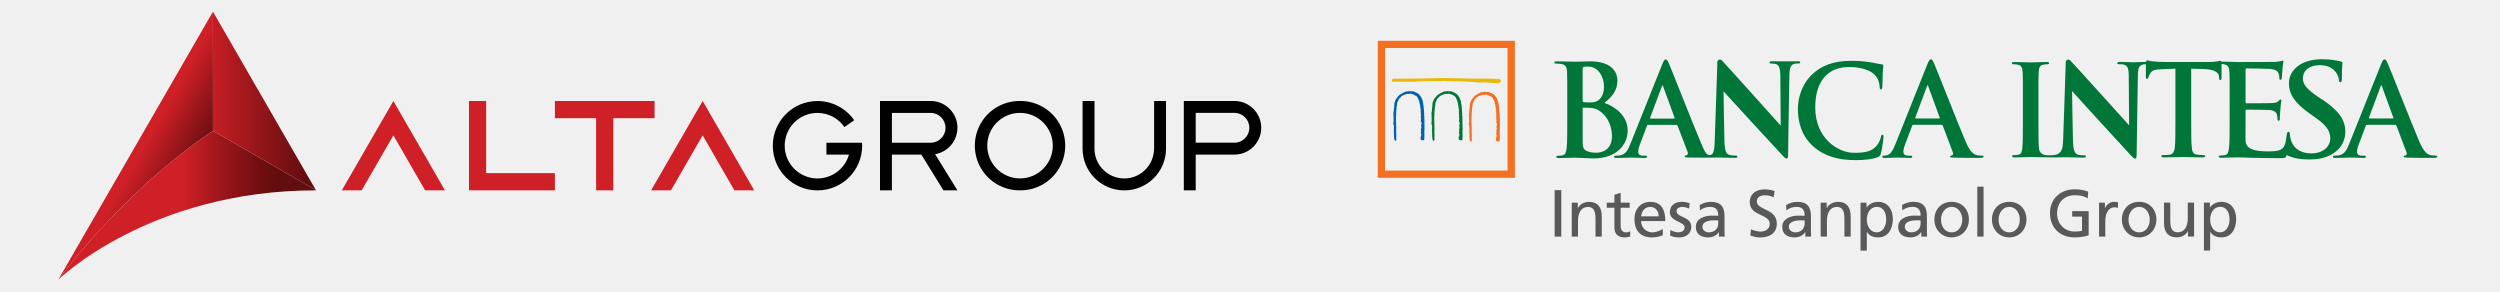
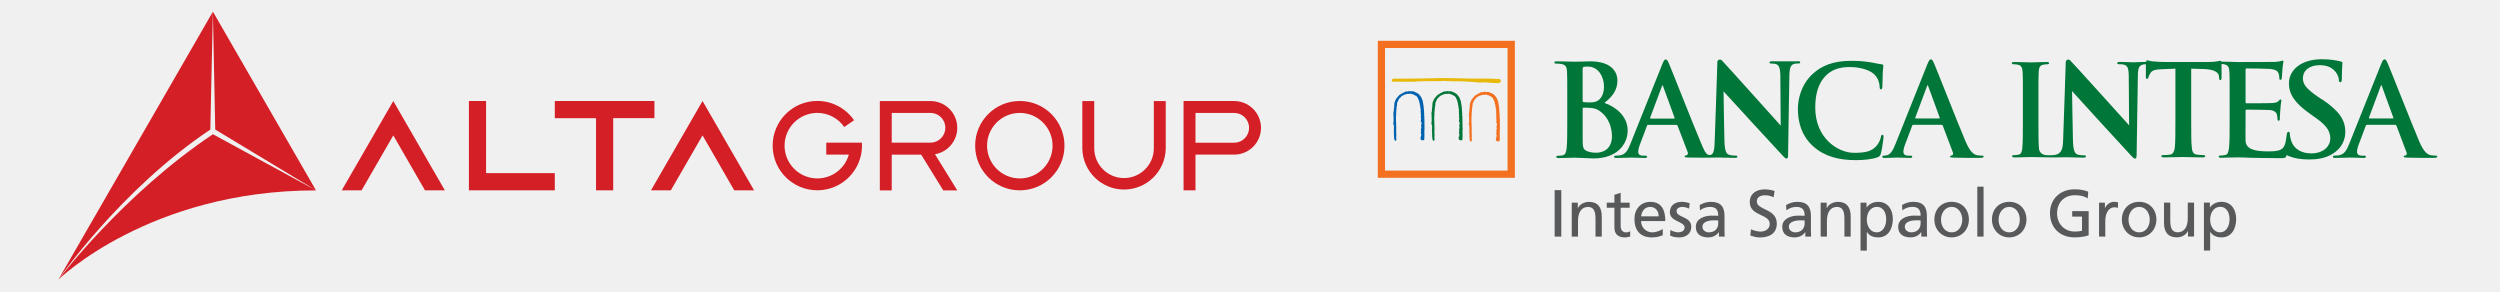
<svg xmlns="http://www.w3.org/2000/svg" width="429" height="50" fill="none" viewBox="0 0 429 50">
  <g clip-path="url(#a)">
-     <mask id="b" width="27" height="46" x="10" y="2" maskUnits="userSpaceOnUse" style="mask-type:luminance">
-       <path fill="#fff" d="M10 48s11.087-15.238 26.54-25.548V2z" />
-     </mask>
-     <g mask="url(#b)">
-       <path fill="url(#c)" d="M16.235-9.27-9.533 37.16l39.81 22.094 25.768-46.429z" />
-     </g>
-     <mask id="d" width="45" height="26" x="10" y="22" maskUnits="userSpaceOnUse" style="mask-type:luminance">
-       <path fill="#fff" d="M10 48s15.61-15.336 44.232-15.336L36.54 22.445C21.087 32.755 10 47.993 10 47.993" />
-     </mask>
-     <g mask="url(#d)">
-       <path fill="url(#e)" d="M54.232 22.445H10v25.548h44.232z" />
-     </g>
-     <mask id="f" width="19" height="31" x="36" y="2" maskUnits="userSpaceOnUse" style="mask-type:luminance">
-       <path fill="#fff" d="m36.54 22.452 17.691 10.212L36.54 2z" />
-     </mask>
-     <g mask="url(#f)">
-       <path fill="url(#g)" d="M54.231 2H36.54v30.664h17.691z" />
-     </g>
-     <path fill="#010101" d="M211.834 17.329h-8.692v15.335h2.043V26.53h6.643a4.604 4.604 0 0 0 4.601-4.6c0-2.539-2.063-4.601-4.601-4.601m0 7.152h-6.643v-5.11h6.643a2.558 2.558 0 0 1 0 5.117M175.036 17.329a7.668 7.668 0 1 0 0 15.335 7.668 7.668 0 1 0 0-15.335m0 13.286a5.626 5.626 0 0 1-5.625-5.625 5.62 5.62 0 0 1 5.625-5.618 5.624 5.624 0 0 1 5.625 5.618 5.63 5.63 0 0 1-5.625 5.625M164.301 21.93c0-2.539-2.062-4.601-4.601-4.601h-8.692v15.335h2.042V26.53h5.058l3.785 6.134h2.401l-3.83-6.206a4.595 4.595 0 0 0 3.83-4.528m-4.6 2.558h-6.644v-5.11h6.644a2.558 2.558 0 0 1 0 5.116M198.032 25.512a5.109 5.109 0 1 1-10.219 0v-8.176h-2.042v8.176a7.157 7.157 0 0 0 7.158 7.16 7.16 7.16 0 0 0 7.159-7.16v-8.176h-2.043v8.176zM141.813 24.488v2.042h3.87a5.624 5.624 0 0 1-5.403 4.092 5.626 5.626 0 0 1-5.626-5.625 5.62 5.62 0 0 1 5.626-5.619c1.918 0 3.608.96 4.62 2.421l1.683-1.161a7.65 7.65 0 0 0-6.303-3.302 7.667 7.667 0 0 0-7.668 7.667 7.667 7.667 0 0 0 7.668 7.668 7.667 7.667 0 0 0 7.667-7.668c0-.17-.013-.339-.026-.509h-6.108z" />
-     <path fill="#d02027" d="M83.427 17.329h-2.95v15.335H95.22v-2.95H83.421V17.33zM58.655 32.664h3.407l5.442-9.436 5.443 9.436h3.406L67.504 17.33zm53.668-15.335H95.219v2.95h7.074v12.385h2.95V20.28h7.08zm8.255 0-8.849 15.335h3.407l5.442-9.436 5.443 9.436h3.406z" />
+     <path fill="#d51f26" d="M211.792 17.33h-8.691v15.331h2.044v-6.13h6.647a4.6 4.6 0 0 0 4.596-4.596 4.6 4.6 0 0 0-4.596-4.596m0 7.156h-6.647v-5.113h6.647a2.55 2.55 0 0 1 2.553 2.553 2.55 2.55 0 0 1-2.553 2.552M175.001 17.33a7.664 7.664 0 0 0-7.666 7.666 7.664 7.664 0 0 0 7.666 7.665 7.663 7.663 0 0 0 7.665-7.665 7.663 7.663 0 0 0-7.665-7.665m0 13.288a5.625 5.625 0 0 1-5.622-5.622 5.625 5.625 0 0 1 5.622-5.622 5.625 5.625 0 0 1 5.621 5.622 5.625 5.625 0 0 1-5.621 5.622M164.266 21.935a4.594 4.594 0 0 0-4.596-4.596h-8.691v15.33h2.043v-6.13h5.056l3.783 6.13h2.405l-3.825-6.204a4.59 4.59 0 0 0 3.825-4.53m-4.596 2.552h-6.648v-5.113h6.648a2.55 2.55 0 0 1 2.552 2.552 2.55 2.55 0 0 1-2.552 2.553M197.996 25.513a5.113 5.113 0 0 1-10.225 0v-8.174h-2.044v8.174a7.158 7.158 0 0 0 14.313 0v-8.174h-2.044zM141.787 24.487v2.044h3.874a5.62 5.62 0 0 1-5.408 4.087 5.625 5.625 0 0 1-5.622-5.622 5.625 5.625 0 0 1 5.622-5.622c1.912 0 3.603.96 4.62 2.421l1.683-1.165c-1.387-1.995-3.685-3.308-6.303-3.308a7.664 7.664 0 0 0-7.666 7.666 7.664 7.664 0 0 0 7.666 7.665 7.664 7.664 0 0 0 7.665-7.665c0-.173-.016-.345-.025-.51h-6.106zM83.411 17.33h-2.946v15.331h14.74v-2.946H83.41zM58.643 32.662h3.405l5.442-9.43 5.44 9.43h3.407l-8.847-15.33zm53.657-15.33H95.205v2.946h7.074V32.66h2.946V20.277h7.075zm8.256 0-8.847 15.33h3.406l5.441-9.43 5.441 9.43h3.406zM10 48s10.644-15.454 26.09-25.762l.443-20.23z" />
+     <path fill="#d51f26" d="M10 48s15.61-15.33 44.227-15.33l-17.686-9.636C21.088 33.342 10.008 48 10.008 48M36.935 22.23 54.22 32.661 36.533 2z" />
    <path fill="#58595b" d="M382.586 37.657c.022.917-.458 2.205-1.61 2.205-1.212 0-1.714-1.201-1.714-2.172 0-1.087.562-2.195 1.725-2.195 1.162 0 1.621 1.108 1.599 2.162m-4.399 5.338h1.075v-3.199h.022c.333.535.917.939 1.943.939 1.757 0 2.5-1.556 2.5-3.155s-.824-2.947-2.511-2.947c-1.026 0-1.692.524-1.976.96h-.021v-.824h-1.027v8.226zm-1.692-8.225h-1.075v2.696c0 1.419-.551 2.401-1.768 2.401-.939-.054-1.234-.72-1.234-2.08V34.77h-1.075v3.46c0 1.566.677 2.5 2.183 2.5.813 0 1.588-.399 1.91-1.065h.022v.928h1.043v-5.829zm-11.243 2.914c0-1.108.677-2.183 1.828-2.183s1.818 1.075 1.818 2.183c0 1.037-.562 2.183-1.818 2.183-1.255 0-1.828-1.14-1.828-2.183m-1.141 0c0 1.67 1.212 3.05 2.969 3.05 1.758 0 2.958-1.38 2.958-3.05 0-1.768-1.189-3.05-2.958-3.05-1.768 0-2.969 1.276-2.969 3.05m-3.919 2.915h1.076v-2.653c0-1.463.627-2.374 1.588-2.374.185 0 .398.022.595.103v-.96c-.229-.044-.388-.082-.71-.082-.616 0-1.233.437-1.517 1.042h-.022v-.9h-1.004v5.829zm-1.861-7.712c-.66-.23-1.179-.399-2.341-.399-2.434 0-4.214 1.632-4.214 4.088s1.681 4.159 4.203 4.159c1.244 0 1.998-.207 2.434-.355v-4.148h-2.822v.939h1.682v2.423c-.284.055-.492.137-1.278.137-1.659 0-3.001-1.245-3.001-3.117s1.222-3.116 3.061-3.116c1.026 0 1.632.18 2.194.546l.093-1.152zm-15.374 4.797c0-1.108.676-2.183 1.828-2.183s1.817 1.075 1.817 2.183c0 1.037-.562 2.183-1.817 2.183s-1.828-1.14-1.828-2.183m-1.141 0c0 1.67 1.212 3.05 2.969 3.05s2.958-1.38 2.958-3.05c0-1.768-1.19-3.05-2.958-3.05s-2.969 1.276-2.969 3.05m-2.511 2.915h1.075v-8.57h-1.075zm-6.227-2.915c0-1.108.677-2.183 1.828-2.183s1.818 1.075 1.818 2.183c0 1.037-.562 2.183-1.818 2.183-1.255 0-1.828-1.14-1.828-2.183m-1.141 0c0 1.67 1.212 3.05 2.969 3.05 1.758 0 2.958-1.38 2.958-3.05 0-1.768-1.189-3.05-2.958-3.05-1.768 0-2.969 1.276-2.969 3.05m-2.363.65c0 .867-.562 1.533-1.621 1.533-.491 0-1.086-.333-1.086-.95 0-1.026 1.441-1.118 2.019-1.118.229 0 .459.021.688.021zm-3.127-2.238c.436-.366 1.086-.595 1.692-.595 1.075 0 1.44.513 1.44 1.517-.42-.022-.72-.022-1.14-.022-1.108 0-2.707.459-2.707 1.921 0 1.267.878 1.818 2.134 1.818.982 0 1.555-.535 1.806-.89h.022v.754h1.004c-.022-.17-.043-.48-.043-1.141v-2.413c0-1.588-.677-2.412-2.342-2.412-.742 0-1.381.23-1.921.551zm-2.778 1.566c.021.917-.459 2.205-1.611 2.205-1.211 0-1.713-1.2-1.713-2.172 0-1.086.562-2.194 1.724-2.194 1.163 0 1.621 1.108 1.6 2.161m-4.4 5.338h1.076v-3.198h.022c.332.535.911.938 1.943.938 1.757 0 2.499-1.555 2.499-3.154 0-1.6-.824-2.947-2.516-2.947-1.026 0-1.692.523-1.976.96h-.021v-.824h-1.027zm-6.844-2.401h1.076v-2.697c0-1.419.551-2.401 1.768-2.401.939.054 1.233.72 1.233 2.08v3.017h1.076v-3.46c0-1.566-.672-2.5-2.184-2.5-.813 0-1.588.399-1.91 1.065h-.022v-.928h-1.037v5.829zm-2.75-2.26c0 .868-.563 1.534-1.621 1.534-.492 0-1.087-.333-1.087-.95 0-1.026 1.441-1.119 2.02-1.119.229 0 .458.022.688.022zm-3.128-2.238c.437-.365 1.086-.595 1.692-.595 1.075 0 1.441.513 1.441 1.518-.42-.022-.72-.022-1.141-.022-1.108 0-2.707.458-2.707 1.92 0 1.267.879 1.818 2.134 1.818.983 0 1.556-.535 1.807-.89h.022v.754h1.004c-.022-.17-.044-.48-.044-1.14V37.05c0-1.588-.677-2.413-2.341-2.413-.742 0-1.381.23-1.921.552zm-2.025-3.324a5.3 5.3 0 0 0-1.702-.283c-1.441 0-2.56.753-2.56 2.172 0 2.478 3.427 1.987 3.427 3.771 0 .939-.911 1.305-1.566 1.305-.584 0-1.266-.23-1.654-.388l-.114 1.064c.524.17 1.075.333 1.631.333 1.6 0 2.915-.671 2.915-2.374 0-2.625-3.428-2.27-3.428-3.804 0-.835.754-1.064 1.392-1.064.595 0 .912.103 1.496.333l.158-1.054zm-9.676 5.562c0 .868-.563 1.534-1.621 1.534-.492 0-1.086-.333-1.086-.95 0-1.026 1.44-1.119 2.019-1.119.229 0 .458.022.688.022zm-3.128-2.238c.437-.365 1.086-.595 1.692-.595 1.075 0 1.441.513 1.441 1.518-.42-.022-.72-.022-1.141-.022-1.108 0-2.707.458-2.707 1.92 0 1.267.879 1.818 2.134 1.818.983 0 1.556-.535 1.807-.89h.022v.754h1.004c-.022-.17-.044-.48-.044-1.14V37.05c0-1.588-.677-2.413-2.341-2.413-.742 0-1.381.23-1.921.552zm-5.13 4.317c.491.262 1.053.322 1.599.322 1.037 0 2.036-.573 2.036-1.817 0-1.861-2.527-1.517-2.527-2.707 0-.48.48-.71 1.026-.71.251 0 .89.148 1.13.295l.092-.939c-.42-.125-.835-.229-1.337-.229-1.151 0-2.057.584-2.057 1.796 0 1.632 2.527 1.544 2.527 2.603 0 .628-.606.835-1.097.835-.311 0-.917-.136-1.338-.41zm-4.972-3.29c.082-.754.513-1.622 1.566-1.622.928 0 1.452.732 1.452 1.621zm3.711 2.16c-.262.219-1.086.585-1.796.585a1.91 1.91 0 0 1-1.921-1.943h4.159c0-1.872-.627-3.291-2.57-3.291-1.643 0-2.729 1.222-2.729 2.947 0 1.894.949 3.154 3.018 3.154.96 0 1.43-.229 1.839-.376zm-5.676-4.513h-1.545v-1.692l-1.075.344v1.348h-1.315v.868h1.315v3.405c0 1.168.688 1.692 1.796 1.692.344 0 .677-.092.911-.158v-.911a1.3 1.3 0 0 1-.731.207c-.491 0-.901-.366-.901-1.042v-3.188h1.545v-.873m-9.939 5.829h1.075v-2.696c0-1.42.546-2.402 1.769-2.402.939.055 1.233.72 1.233 2.08v3.018h1.075v-3.46c0-1.567-.671-2.5-2.183-2.5-.813 0-1.588.398-1.91 1.064h-.022v-.928h-1.037v5.83zm-2.936 0h1.141V32.63h-1.141z" />
    <path fill="#e8b909" d="m257.459 13.637-.005-.006c-.142-.087-.36-.136-.502-.07-.928-.088-1.818-.077-2.756-.072h-.066c-.469.006-.955.011-1.441 0l-3.935-.082a44 44 0 0 0-2.925.022c-.732.006-1.447.028-2.172.044-.759.022-2.566.027-3.641.027h-.917c-.131.006-.284.186-.284.328 0 .082.044.169.181.185.103.011.753.011 1.937.011h1.212c.322-.005.475 0 .54-.005h.006c.889-.093 1.784-.088 2.652-.082h.066c.562 0 1.14.005 1.719-.016.12.027.251 0 .371-.022h.016a.6.6 0 0 1 .164-.028c.131.039.284.039.442.033.153 0 .311-.005.453.027h.027c.126-.049.241-.027.361 0h.021a1 1 0 0 0 .164.022c1.124-.032 2.369.011 3.919.131l.731.082h.011c.65-.065 1.326-.016 1.981.033h.017c.491.038.955.07 1.413.06h.028l.245-.202.011-.01a.346.346 0 0 0-.054-.421" />
    <path fill="#007638" d="m250.948 21.998.022-.01v-.05l-.017-1.534v-.01c-.027-.23-.032-.486-.038-.754a7 7 0 0 0-.054-.895c-.006-.398-.088-.824-.164-1.233l-.049-.279v-.027l-.022-.022c-.06-.06-.082-.136-.104-.229a.6.6 0 0 0-.087-.224 3.2 3.2 0 0 0-.409-.53v-.01c-.044-.05-.088-.076-.12-.098-.022-.017-.044-.027-.066-.044l-.033-.027h-.022l-.027-.017c-.131-.103-.251-.141-.393-.19-.038-.06-.12-.066-.169-.072v-.038l-.071-.01-.338-.05h-.049l-.033.033c-.011.016-.017.022-.087-.006a1 1 0 0 0-.11-.027h-.038l-.016.017c-.011-.006-.022-.017-.038-.022l-.142-.044-.011.066a.4.4 0 0 0-.164.032h-.431l.022.082c-.093-.022-.164.038-.202.071-.006 0-.017.011-.017.017-.076.01-.114.043-.147.065-.022.016-.027.022-.049.022h-.033l-.022.027c-.032.038-.131.082-.18.104l-.114.049.027.027-.055.033h-.109v.087h-.011l-.065-.027-.044.055a2.3 2.3 0 0 1-.251.283 3 3 0 0 0-.306.366l-.027.038.016.039s-.071.043-.081.109c-.044.043-.055.109-.06.147 0 .01 0 .027-.006.038-.044.055-.054.11-.065.153a.2.2 0 0 1-.022.066l-.055.07.027.017c-.016.043-.016.082-.016.109v.033l-.038.022.011.054c.016.11 0 .208-.011.311a1.3 1.3 0 0 0-.016.322c-.044.066-.033.137-.028.186v.049l-.054.044.038.065c.027.05.005.126-.017.202-.021.071-.049.158-.021.24l-.022.022q-.017.017-.017.066c0 .06 0 .076-.005.081l-.038.082v.033l.065.05c-.005.048 0 .097 0 .136.011.054.011.076-.005.098l-.044.082.044.054v.017c0 .038-.006.103.038.152 0 .011 0 .017.005.028l-.081.022.054.114s0 .017-.005.027c-.011.033-.022.104.011.159a.26.26 0 0 0 0 .174c0 .011.005.028.011.039-.077.082-.039.19-.017.25-.038.055-.027.12-.022.164l-.103.039.109.109s-.006.054.011.082a.1.1 0 0 0 .043.038l-.032.01v.012l.038.098v.01q-.016.092.033.16-.017.015-.017.048l-.043.044.043.06c.033.044.022.104 0 .202-.022.082-.043.19 0 .278l-.06.06.077.055v.01c-.022.039-.055.104-.011.175 0 0 .011.082 0 .142a.55.55 0 0 0 .022.295l-.017.104v-.011a.14.14 0 0 0 .011.098l-.033.016.022.071c.022.077.027.17.027.262 0 .186 0 .393.17.552l.038.032.049-.016c.125-.038.131-.158.136-.23v-.07c-.049-.17-.027-.393-.011-.584q.01-.082.011-.148v-.021l-.005-.022c-.033-.071-.027-.137-.016-.213a.6.6 0 0 0-.006-.235c.027-.36.011-.78 0-1.157l-.016-.447v-.011a3.6 3.6 0 0 1-.011-.551c0-.164.011-.333-.006-.492.039-.18.039-.344.033-.518v-.278c.038-.05.049-.093.027-.142a.7.7 0 0 0 .022-.186c0-.044 0-.087.011-.126v-.043c-.011-.038 0-.082.011-.126.011-.054.027-.125 0-.19.066-.137.082-.301.093-.46v-.054q.015-.049-.027-.098c0-.076.038-.131.081-.207.05-.077.11-.17.12-.29v-.022l.017-.016c.033-.027.076-.065.076-.13q.001-.018-.005-.034a.7.7 0 0 0 .131-.169c.049-.082.082-.136.18-.17l.049-.01.011-.05c.016-.054.06-.081.131-.13a.5.5 0 0 0 .158-.131c.06.005.098-.011.12-.033.077-.016.131-.06.18-.098.077-.066.104-.076.159-.055l.054.022.033-.033h.005a.14.14 0 0 0 .093-.06c.022 0 .044-.01.066-.016.043-.016.054-.016.071-.01.016.01.043.021.082.01h.065l.082-.01c.246-.034.458-.06.649.043l.066.038.044-.06s.016.022.027.027c.049.055.136.148.262.131.027.022.06.044.087.06a.2.2 0 0 1 .033.022l.016.027c.038.05.12.077.186.077.147.153.289.36.289.453v.087h.066v.006c.021.109.054.25.142.343-.022.055 0 .126.005.153 0 .011.005.022.005.033l-.021.066.054.054h.011c0 .066.022.12.044.158l.016.033-.011.033c-.076.147.027.23.077.267l.016.017c-.038.027-.038.06-.044.114v.066l.033.043v.011c0 .011.011.028.022.05l-.027.027-.022.076.043.06.033.017c0 .032.011.065.022.087v.049c-.033.142-.071.322.016.47l-.005.005a.19.19 0 0 0-.022.158c0 .016.006.038 0 .044l-.022.087s.028.011.055.016c0 .011-.006.017-.011.028l-.016.098h.032c0 .033-.005.066-.005.098 0 .05 0 .088-.022.11v.01l-.011.011c-.027.093.011.18.038.246 0 .016.011.027.017.038a.1.1 0 0 0-.028.071v.022l-.016.016.016.05a.1.1 0 0 0 .05.054h-.017v.098l-.054.017.027.054s-.027.066-.011.104l-.038.065s.005.038.038.055c-.033.114.049.202.104.25.021.023.032.04.043.05h-.043l.032.11s-.016.016-.021.026l-.071.033.021.099v.021a.12.12 0 0 0 0 .104l.011.01a.17.17 0 0 0-.06.121v.082l.06.01-.016.05c-.011.027-.016.055-.027.076q.001.002-.006.011l.115.066a.4.4 0 0 0-.033.082c0 .01-.011.027-.011.032h-.104v.11l.017.06q.001.03.011.07v.17h-.011l.011.065v.148l-.077.038.093.103a.3.3 0 0 0-.022.104h-.071l.115.142s.016.044.027.066v.01c-.049.044-.054.115-.06.148 0 .016 0 .038-.011.049l.028.038s-.039.038-.044.05c-.011.026-.011.054-.011.081h-.109l.093.093-.088.027.071.06v.23a.1.1 0 0 0 .055.092c.044.033.098.027.136.017v.092l.109-.032a.5.5 0 0 1 .208-.017l.093.017.011-.093c.043-.344.032-.671.027-.988a5.3 5.3 0 0 1 .022-.895c.027-.055 0-.11-.017-.137" />
    <path fill="#0061af" d="m244.421 21.998.022-.01v-.05l-.017-1.534v-.01c-.027-.23-.032-.486-.038-.754a7 7 0 0 0-.054-.895c-.006-.398-.088-.824-.164-1.233l-.049-.279v-.027l-.022-.022c-.06-.06-.082-.136-.104-.229-.022-.076-.038-.153-.087-.224a3.3 3.3 0 0 0-.409-.53v-.01c-.044-.05-.088-.076-.121-.098-.021-.017-.043-.027-.065-.044l-.033-.027h-.022l-.027-.017c-.131-.103-.251-.141-.393-.19-.038-.06-.12-.066-.169-.072v-.038l-.076-.01-.339-.05h-.049l-.033.033c-.011.016-.016.022-.087-.006-.033-.01-.066-.021-.109-.027h-.038l-.022.017c-.011-.006-.022-.017-.038-.022l-.142-.044-.011.066q-.099 0-.164.032h-.437l.028.082c-.093-.022-.164.038-.202.071-.006 0-.017.011-.022.017-.077.01-.115.043-.147.065-.022.016-.028.022-.05.022h-.032l-.022.027a.6.6 0 0 1-.186.104l-.114.049.027.027-.055.033h-.109v.087h-.011l-.06-.027-.043.055c-.066.092-.159.185-.246.283a3 3 0 0 0-.306.366l-.027.038.016.039s-.071.043-.081.109c-.044.043-.055.109-.06.147 0 .01 0 .027-.006.038-.044.055-.054.11-.065.153a.2.2 0 0 1-.022.066l-.055.07.027.017c-.016.043-.016.082-.016.109v.033l-.038.022.011.054c.016.11 0 .208-.011.311-.016.104-.027.208-.016.322-.044.066-.033.137-.028.186 0 .016.006.038 0 .049l-.054.044.038.065c.027.05.005.126-.017.202-.021.071-.049.158-.021.24-.006.006-.017.011-.022.022q-.017.017-.017.066c0 .06 0 .076-.005.081l-.038.082v.033l.065.05c-.005.048 0 .097 0 .136.006.054.011.076-.005.098l-.049.082.049.054v.017c0 .038 0 .103.038.152 0 .011 0 .017.005.028l-.081.022.054.114s0 .017-.005.027c-.011.033-.022.104.011.159a.26.26 0 0 0 0 .174c0 .011.005.028.011.039-.077.082-.039.19-.022.25-.038.055-.028.12-.022.164l-.104.039.109.109s0 .054.011.082a.1.1 0 0 0 .044.038l-.033.01v.012l.038.098v.01q-.017.092.033.16-.016.015-.016.048l-.044.044.044.06c.033.044.022.104 0 .202-.022.082-.049.19 0 .278l-.06.06.076.055q.001.001-.005.01c-.017.039-.055.104-.011.175 0 0 .011.082 0 .142a.55.55 0 0 0 .022.295l-.017.104v-.011a.14.14 0 0 0 .011.098l-.033.016.022.071c.022.077.028.17.028.262 0 .186 0 .393.169.552l.038.032.049-.016c.126-.038.131-.158.131-.23v-.07c-.049-.17-.027-.393-.011-.584 0-.055.011-.104.011-.148v-.021l-.005-.022a.35.35 0 0 1-.017-.213.5.5 0 0 0-.011-.235c.028-.36.011-.78 0-1.157l-.016-.447v-.011c-.022-.175-.016-.366-.011-.551.005-.164.011-.333-.005-.492.038-.18.038-.344.032-.518v-.279c.033-.049.044-.092.022-.141a.8.8 0 0 0 .022-.186c0-.044 0-.087.011-.126v-.043c-.011-.038 0-.082.011-.126.011-.054.027-.125 0-.19.065-.137.082-.301.093-.46v-.054q.014-.049-.028-.098c0-.076.038-.131.082-.207.049-.077.109-.17.12-.29v-.022c.006-.005.017-.01.022-.016.033-.027.076-.065.076-.13v-.034a.7.7 0 0 0 .131-.169c.05-.082.082-.136.175-.17l.049-.01.011-.05c.011-.054.06-.081.131-.13a.5.5 0 0 0 .158-.131c.06.005.099-.011.12-.033.077-.016.131-.06.181-.098.076-.066.103-.076.158-.055l.054.022.033-.033h.006c.027-.005.071-.016.092-.06.022 0 .044-.01.06-.016.044-.016.055-.016.071-.01.017.01.044.021.082.01h.066l.082-.01c.245-.034.458-.06.649.043l.071.038.044-.06s.016.022.027.027c.049.055.136.148.262.131.027.022.06.044.087.06a.2.2 0 0 1 .033.022l.016.027c.039.05.121.077.186.077.147.153.289.36.289.453v.087h.066v.006c.022.109.054.25.142.343-.028.055 0 .126.005.153 0 .011.006.022.006.033l-.022.066.054.054h.011c0 .066.022.12.044.158 0 .011.011.022.016.033l-.011.033c-.076.147.028.23.077.267l.016.017c-.038.027-.038.06-.044.114v.066l.033.043v.011c0 .011.011.028.022.05l-.027.027-.022.076.044.06.032.017c0 .032.011.065.022.087 0 0 0 .01.006.01v.039c-.039.142-.071.322.016.47l-.005.005c-.039.054-.028.114-.022.158 0 .016.005.038 0 .044l-.022.087s.027.011.054.016c0 .011-.005.017-.005.028l-.016.098h.038a.6.6 0 0 0-.011.098c0 .05 0 .088-.022.11v.01l-.011.011a.4.4 0 0 0 .038.246l.017.038a.1.1 0 0 0-.028.071q-.002.014.006.022l-.022.016.016.05a.1.1 0 0 0 .05.054h-.017v.098l-.054.017.027.054s-.027.066-.011.104l-.033.065s.006.038.038.055c-.032.114.05.202.104.25.022.023.033.04.044.05h-.044l.033.11s-.016.016-.022.026l-.071.033.022.099v.021a.11.11 0 0 0 0 .104q.001.002.011.01a.17.17 0 0 0-.06.121l-.011.082.065.01-.016.05c-.011.027-.016.055-.027.076 0 0-.006.006-.006.011l.115.066a1 1 0 0 0-.033.082c0 .01-.011.027-.011.032h-.103v.11l.016.06c0 .021 0 .043.011.07v.17h-.011l.011.065v.148l-.077.038.099.103a.3.3 0 0 0-.022.099h-.071l.115.142s.016.043.027.065v.011c-.049.044-.055.115-.06.147 0 .017 0 .039-.006.05l.028.038s-.039.038-.044.049c-.011.027-.011.054-.011.082h-.115l.093.092-.087.028.071.06v.229q-.001.067.054.093c.05.032.099.027.137.016v.093l.109-.033a.5.5 0 0 1 .207-.016l.093.016.011-.093c.044-.343.033-.67.027-.988a5.4 5.4 0 0 1 .022-.895c.022-.054 0-.109-.016-.136" />
    <path fill="#f37021" d="m257.367 22.113.021-.011v-.05l-.016-1.533v-.01a8 8 0 0 1-.038-.754 8 8 0 0 0-.055-.895c-.011-.399-.087-.824-.164-1.234l-.049-.278v-.027l-.021-.022c-.06-.06-.082-.136-.104-.23-.022-.076-.038-.152-.087-.223a3.2 3.2 0 0 0-.41-.53v-.01c-.043-.05-.087-.077-.12-.099-.022-.016-.044-.027-.065-.043l-.033-.028h-.022l-.027-.016c-.131-.104-.251-.142-.393-.191-.044-.06-.12-.071-.169-.071v-.038l-.071-.011-.344-.05h-.049l-.033.034c-.011.016-.016.021-.087-.006a1 1 0 0 0-.11-.027h-.038l-.022.016c-.011-.005-.021-.016-.038-.022l-.142-.043-.011.065a.3.3 0 0 0-.163.038h-.432l.028.082c-.093-.022-.164.033-.202.066-.006.005-.017.01-.017.016-.076.011-.114.044-.147.066-.022.016-.027.021-.049.021h-.033l-.022.028c-.032.038-.131.082-.18.103l-.114.05.027.027s-.038.022-.055.038h-.109v.087h-.011l-.06-.027-.043.055a3 3 0 0 1-.246.284 3 3 0 0 0-.306.365l-.027.038.016.039s-.071.043-.081.109c-.044.043-.05.109-.06.147 0 .011 0 .027-.006.038a.3.3 0 0 0-.06.153.14.14 0 0 1-.022.066l-.054.07.021.017c-.016.038-.016.087-.016.11v.032l-.038.022v.054a.8.8 0 0 1-.006.311c-.01.099-.027.208-.016.322-.044.066-.033.137-.027.186 0 .016.005.038 0 .049l-.055.044.038.065c.028.05.006.126-.016.202-.022.071-.044.164-.022.24-.005 0-.016.011-.022.022-.011.011-.016.038-.016.066 0 .06-.005.076-.005.081l-.039.082v.033l.066.05c-.011.048 0 .097 0 .136.011.054.011.076 0 .103l-.044.082.044.055v.016c0 .038-.006.104.038.153 0 .01 0 .016.005.027l-.081.022.054.115s0 .016-.005.027c-.006.033-.022.104.011.164-.028.065-.011.13 0 .174 0 .011.005.028.005.039-.076.082-.038.19-.016.25-.038.055-.028.12-.022.164l-.109.039.109.109s-.006.054.011.082a.1.1 0 0 0 .043.038l-.032.01v.012l.038.098v.01q-.016.091.033.16-.017.015-.017.048l-.043.044.043.06c.033.044.017.104 0 .202-.022.082-.043.185 0 .278l-.06.06.077.055q.001.001-.006.01c-.016.034-.054.104-.011.175v-.01a.4.4 0 0 1 0 .147.55.55 0 0 0 .022.295l-.016.103v-.01a.14.14 0 0 0 .011.098l-.033.016.022.07c.022.077.022.17.022.268 0 .186 0 .393.169.552l.038.032.049-.01c.126-.039.131-.164.131-.23v-.071c-.049-.169-.027-.387-.011-.584 0-.049.011-.103.017-.147v-.022l-.011-.022a.35.35 0 0 1-.017-.213.46.46 0 0 0-.011-.229c.028-.36.011-.78 0-1.157l-.016-.447v-.011c-.022-.175-.016-.366-.011-.552a4 4 0 0 0-.005-.49c.038-.18.038-.345.032-.514v-.278c.039-.05.049-.093.028-.142a.8.8 0 0 0 .021-.186c0-.043 0-.087.011-.125v-.044c-.011-.038 0-.082.011-.125.011-.055.028-.126 0-.191.066-.131.082-.3.093-.459v-.055a.1.1 0 0 0-.027-.098c0-.076.038-.13.082-.207.049-.082.109-.17.12-.29v-.021c.005-.006.016-.011.022-.017.032-.027.076-.065.076-.13V17.2c.06-.055.093-.115.131-.17.049-.081.082-.136.175-.163l.043-.011.011-.05c.011-.054.06-.081.131-.125a.5.5 0 0 0 .158-.13q.09 0 .121-.034c.076-.016.131-.06.18-.098.076-.065.103-.076.158-.049l.055.022.032-.033h.006a.14.14 0 0 0 .093-.06c.021 0 .043-.01.06-.016.043-.017.054-.017.07-.006s.044.022.082.011h.066l.082-.01c.245-.033.458-.06.649.043l.071.038.038-.06s.017.022.028.027c.049.055.136.148.262.131.027.022.06.044.082.06.01.006.027.017.038.022l.016.028c.038.049.12.076.186.076.142.153.289.36.289.448v.087h.065c.022.12.055.256.142.35-.022.054 0 .125.006.152q.001.016.011.033l-.022.065.054.055h.011c0 .065.022.12.044.158 0 .011.011.022.016.033l-.011.033c-.076.147.028.229.077.267l.016.016c-.038.028-.038.06-.043.115v.066l.032.043v.011c0 .011.011.033.022.05l-.027.026-.022.077.044.06.032.016a.2.2 0 0 0 .028.099v.038c-.038.142-.071.322.016.47-.044.054-.033.12-.027.163 0 .016.005.038 0 .049l-.022.087s.027.011.055.017c0 .01-.006.016-.011.027l-.017.104h.033c-.005.032-.005.065-.011.092 0 .05 0 .082-.022.115v.011l-.011.01c-.027.094.011.181.039.252 0 .01.01.027.016.038a.1.1 0 0 0-.027.071q-.001.007.005.022l-.016.016.016.05a.1.1 0 0 0 .049.054h-.016v.093l-.055.016.028.055s-.028.065-.011.103l-.039.066s.006.038.039.055c-.033.114.049.201.103.25.022.022.033.039.044.05h-.044l.033.109s-.016.016-.022.027l-.071.033.022.093v.021a.11.11 0 0 0 0 .104l.011.011a.2.2 0 0 0-.06.12l-.011.082.066.011-.017.05a.2.2 0 0 1-.027.076q.001.001-.006.01l.115.066a.4.4 0 0 0-.033.082c0 .01-.011.027-.011.033h-.103v.114s.011.033.016.06c0 .022 0 .044.011.071v.17h-.011l.011.07v.148l-.076.038.092.104v.005a.3.3 0 0 0-.021.098h-.071l.114.142s.017.044.022.066v.01c-.049.044-.055.115-.06.148 0 .016 0 .038-.005.044l.027.038a.13.13 0 0 0-.044.054c-.011.028-.011.055-.011.082h-.114l.092.093-.087.027.071.06v.23c0 .038.022.076.055.092h.005a.17.17 0 0 0 .137.017v.092l.109-.032a.45.45 0 0 1 .202-.017l.092.017.011-.093c.044-.338.039-.671.028-.988a5.4 5.4 0 0 1 .021-.895c.028-.055 0-.11-.016-.136" />
    <path fill="#f37021" d="M237.67 8.239h21.029v21.034H237.67zm-1.239 22.273h23.518V7h-23.518z" />
    <path fill="#007638" d="M406.601 20.334c-.088 0-.109-.066-.088-.153l1.998-5.349c.022-.087.065-.196.131-.196.065 0 .087.109.109.196l1.954 5.37c.022.066 0 .132-.109.132h-4.001zm4.415 1.086c.109 0 .175.043.218.152l1.741 4.607c.11.262-.043.458-.196.502-.218.022-.306.066-.306.197 0 .152.262.152.655.174 1.741.044 3.324.044 4.11.044s.999-.044.999-.218c0-.153-.109-.175-.284-.175-.262 0-.589-.022-.911-.087-.459-.131-1.087-.432-1.916-2.38-1.392-3.291-4.869-12.166-5.393-13.36-.218-.503-.349-.694-.545-.694-.219 0-.35.24-.612.868l-5.457 13.655c-.437 1.087-.846 1.829-1.851 1.96-.174.021-.48.043-.676.043-.175 0-.262.044-.262.175 0 .175.131.218.414.218 1.13 0 2.325-.065 2.566-.065.676 0 1.61.065 2.303.065.24 0 .371-.043.371-.218 0-.131-.066-.175-.328-.175h-.327c-.671 0-.868-.283-.868-.676 0-.262.109-.78.328-1.327l1.173-3.11c.044-.132.087-.175.197-.175h4.857" />
    <path fill="#007638" d="m398.436 17.059-.683-.459c-2.014-1.38-2.576-2.15-2.576-3.16 0-1.315 1.092-2.26 2.893-2.26 1.577 0 2.281.661 2.647 1.076.508.573.633 1.25.633 1.446 0 .262.071.393.246.393.196 0 .267-.175.267-.66 0-1.714.098-2.347.098-2.636 0-.153-.12-.219-.338-.262-.633-.153-1.654-.372-3.231-.372-3.373 0-5.611 1.736-5.611 4.149 0 1.779.923 3.312 3.597 5.2l1.119.792c2.014 1.425 2.38 2.434 2.38 3.515 0 1.163-1.07 2.5-3.253 2.5-1.507 0-2.942-.595-3.472-2.216-.12-.371-.218-.835-.218-1.119 0-.175-.022-.371-.24-.371-.126 0-.202.104-.246.267a2.4 2.4 0 0 0-.06.35c-.027.213-.103.726-.125.867-.153.895-.415 1.354-.983 1.616-.567.262-1.484.262-2.052.262-2.227 0-3.848-.328-3.891-1.834-.022-.633 0-2.642 0-3.384v-1.724c0-.131.022-.219.131-.219.524 0 3.635.022 4.05.066.807.087 1.113.415 1.222.851.066.284.066.568.087.786 0 .11.044.197.197.197.196 0 .196-.24.196-.415 0-.153.044-1.026.088-1.463.065-1.113.174-1.463.174-1.594 0-.13-.065-.174-.152-.174-.11 0-.197.109-.35.284-.196.218-.524.283-1.048.327-.502.044-3.962.044-4.442.044-.131 0-.153-.088-.153-.24v-5.53c0-.152.043-.218.153-.218.436 0 3.678.044 4.049.088 1.092.13 1.31.393 1.463.786.109.262.131.633.131.786 0 .196.044.305.197.305.152 0 .196-.13.218-.24.043-.262.087-1.223.109-1.44.065-1.005.175-1.267.175-1.42 0-.109-.022-.196-.131-.196s-.24.065-.35.087c-.174.044-.524.087-.938.131-.415.022-5.709.022-6.408.022-.306 0-.808-.022-1.375-.044-.448 0-.955-.016-1.452-.022-.022-.109-.066-.158-.158-.158-.17 0-.688.218-2.08.218h-7.352c-.715 0-1.539-.043-2.161-.109-.54-.038-.748-.18-.922-.18-.12 0-.191.044-.251.278h-.213c-.289 0-.579.011-.852.022-.469.017-.867.039-1.118.044-.443-.005-1.31-.066-2.249-.066-.289 0-.502.022-.502.197 0 .125.076.196.305.196.268 0 .732 0 1.021.131.415.197.595.54.644 1.556l.066 8.793c-.328-.344-9.857-10.949-10.136-11.162-.36-.273-.736-.022-.736.322l-.186 5.687-.262 7.516c-.022 1.877-.387 2.248-.89 2.549-.229.136-.633.201-.911.218-.087 0-.982.043-1.365-.044-.578-.142-.922-.53-.987-1.113-.088-.934-.088-2.642-.088-4.743v-3.81c0-3.29 0-3.897.044-4.59.044-.758.218-1.124.797-1.233.256-.044.425-.066.644-.066.218 0 .344-.043.344-.218 0-.131-.17-.175-.448-.175-.819 0-2.09.066-2.631.066-.627 0-1.981-.066-2.799-.066-.344 0-.519.044-.519.175 0 .175.131.218.349.218.257 0 .541.022.775.088.47.109.688.474.732 1.211.043.693.043 1.3.043 4.59v3.81c0 2.101 0 3.81-.103 4.721-.066.628-.197.993-.628 1.086a3.5 3.5 0 0 1-.775.082c-.257 0-.344.065-.344.175 0 .152.153.218.431.218.863 0 2.222-.066 2.718-.066.579 0 3.826.066 3.93.066 1.119 0 2.249-.033 2.44-.033.409 0 1.266.066 2.663.066.3 0 .497-.044.497-.219 0-.13-.131-.174-.366-.174-.344 0-.753-.022-1.119-.153-.431-.153-.709-.71-.753-2.396l-.082-4.246-.071-4.23c.35.41 8.957 9.824 10.174 11.118.213.24.442.474.655.474.174 0 .251-.19.251-.671l.213-13.628c0-.17.01-.328.016-.47.065-.824.251-1.124.628-1.304.201-.093.485-.115.731-.126-.016.623 0 1.889 0 2.162 0 .24.044.344.196.344.131 0 .197-.088.241-.262s.152-.437.365-.764c.322-.475.846-.585 2.101-.634l2.167-.087v8.918c0 2.003 0 3.722-.109 4.634-.065.633-.322 1.108-.753 1.195-.197.044-.89.088-1.212.088-.262 0-.344.065-.344.174 0 .153.153.218.432.218.862 0 2.789-.065 3.285-.065.606 0 1.976.065 3.4.065.241 0 .415-.065.415-.218 0-.109-.109-.174-.349-.174-.328 0-.802-.044-1.103-.088-.644-.087-.78-.567-.846-1.173-.109-.934-.109-2.653-.109-4.656v-8.918l2.134.066c1.927.043 2.587.655 2.626 1.217l.021.24c.022.327.066.436.241.436.131 0 .169-.13.191-.349 0-.53-.006-1.867-.006-2.418.164.011.317.028.409.05.721.152.896.502.939 1.244.044.698.044 1.31.044 4.634v3.842c0 2.008 0 3.733-.109 4.65-.088.633-.197 1.113-.633 1.2a3.6 3.6 0 0 1-.786.088c-.262 0-.35.066-.35.175 0 .152.153.218.437.218.437 0 1.004-.022 1.506-.044.524 0 1.005-.022 1.245-.022.655 0 1.331.022 2.27.066.939.022 3.406.065 5.049.065.829 0 1.026 0 1.179-.567.071.087.174.153.349.218 1.042.415 2.139.573 3.548.573 1.288 0 2.647-.196 3.858-.9 1.747-1.032 2.282-2.544 2.282-3.82 0-2.086-1.043-3.603-3.985-5.6M318.391 27.483c1.354 0 2.964-.152 3.81-.502.36-.153.442-.262.551-.627.213-.737.464-2.631.464-2.893 0-.175-.044-.328-.191-.328-.169 0-.213.088-.273.437a3.6 3.6 0 0 1-.72 1.436c-.846.998-1.987 1.217-3.87 1.217-2.838 0-6.664-2.566-6.664-7.74 0-2.106.404-4.175 1.949-5.632.933-.868 2.139-1.348 3.978-1.348 1.949 0 3.597.59 4.296 1.348.529.567.802 1.326.824 2.003 0 .306.043.48.213.48.191 0 .234-.175.256-.502.044-.437.022-1.632.066-2.347.043-.758.103-1.02.103-1.195 0-.131-.087-.24-.316-.262-.633-.066-1.31-.262-2.118-.371a20 20 0 0 0-3.067-.219c-3.155 0-5.163.868-6.686 2.304-2.03 1.91-2.478 4.48-2.478 5.954 0 2.107.551 4.541 2.625 6.413 1.927 1.72 4.361 2.369 7.259 2.369M271.579 11.847c0-.24.044-.328.197-.377.218-.044.42-.044.726-.044 1.888 0 2.745 1.932 2.745 3.4 0 1.081-.333 1.873-.901 2.331-.376.328-.857.42-1.582.42-.503 0-.836-.022-1.032-.065-.087-.022-.153-.066-.153-.246zm-2.636 8.912c0 2.02 0 3.76-.109 4.678-.093.638-.197 1.118-.633 1.206a3.6 3.6 0 0 1-.797.087c-.262 0-.349.066-.349.175 0 .153.152.218.436.218.879 0 2.26-.065 2.762-.065.666 0 2.658.13 3.187.13 4.045 0 5.867-2.434 5.867-4.786 0-2.57-2.199-4.132-3.995-4.748 1.207-.96 2.238-2.036 2.238-3.837 0-1.163-.699-3.291-4.683-3.291-.742 0-1.599.065-2.674.065-.437 0-1.818-.065-2.986-.065-.327 0-.485.043-.485.196s.131.197.376.197c.306 0 .677.022.857.065.721.153.901.502.944 1.25.044.704.044 1.315.044 4.656v3.869m7.668 2.636c0 2.287-1.675 2.811-2.658 2.811-.507 0-1.009-.022-1.604-.267-.704-.29-.764-.66-.764-2.113v-5.2c0-.11.043-.154.125-.154.333 0 .551 0 .944.022.857.044 1.359.197 1.823.53 1.67 1.162 2.134 3.007 2.134 4.366M328.75 20.334c-.087 0-.109-.066-.087-.153l1.997-5.349c.022-.087.066-.196.131-.196.066 0 .088.109.109.196l1.96 5.37c.022.066 0 .132-.109.132zm4.415 1.086c.11 0 .175.043.219.152l1.741 4.607c.109.262-.044.458-.197.502-.218.022-.305.066-.305.197 0 .152.262.152.655.174 1.741.044 3.323.044 4.109.044s.999-.044.999-.218c0-.153-.109-.175-.284-.175-.262 0-.589-.022-.911-.087-.459-.131-1.086-.432-1.916-2.38-1.392-3.291-4.868-12.166-5.392-13.36-.218-.503-.349-.694-.546-.694-.218 0-.349.24-.611.868l-5.458 13.655c-.437 1.087-.846 1.829-1.561 1.96a2 2 0 0 1-.442.043c-.175 0-.262.044-.262.175 0 .175.131.218.415.218 1.13 0 1.812-.065 2.046-.065.677 0 1.61.065 2.304.065.24 0 .371-.043.371-.218 0-.131-.066-.175-.328-.175h-.327c-.671 0-.868-.283-.868-.676 0-.262.109-.78.327-1.327l1.174-3.11c.044-.132.087-.175.196-.175h4.852" />
    <path fill="#007638" d="M287.254 20.35h-4.001c-.087 0-.109-.066-.087-.153l1.998-5.349c.022-.087.065-.196.131-.196.065 0 .087.11.109.196l1.959 5.37c.022.066 0 .132-.109.132m21.171-9.83h-.562c-.66.017-2.773-.005-3.711-.005-.29 0-.503.022-.503.196 0 .131.077.197.306.197.268 0 .617 0 .906.13.415.197.595.656.644 1.67l.066 8.848c-.328-.344-9.857-11.003-10.136-11.221-.36-.273-.736-.022-.736.322l-.186 5.747-.262 7.515c-.022 1.845-.196 2.691-.868 2.691s-.949-.813-1.61-2.363c-1.392-3.291-4.868-12.166-5.392-13.361-.218-.502-.349-.693-.546-.693-.218 0-.349.24-.606.868l-5.458 13.65c-.436 1.086-.846 1.828-1.85 1.96-.174.021-.48.043-.677.043-.174 0-.262.044-.262.174 0 .175.131.219.415.219 1.13 0 2.325-.066 2.565-.066.672 0 1.61.066 2.304.066.24 0 .371-.044.371-.219 0-.13-.066-.174-.328-.174h-.327c-.672 0-.868-.284-.868-.677 0-.262.109-.78.327-1.326l1.174-3.111c.044-.131.087-.175.196-.175h4.847c.109 0 .175.044.218.153l1.741 4.552a.4.4 0 0 1-.229.535c-.218.021-.306.065-.306.196 0 .153.262.153.655.175.972.022 1.9.022 2.675.022h.142c.464 0 .928-.006 1.326-.011.202 0 .366 0 .497-.011.311-.006.54-.011.616-.011.41 0 1.267.065 2.658.065.3 0 .497-.043.497-.218 0-.13-.131-.175-.366-.175-.344 0-.753-.021-1.119-.152-.431-.153-.709-.71-.753-2.396l-.082-4.247-.071-4.23c.35.41 8.957 9.765 10.174 11.058.213.24.442.475.655.475.174 0 .251-.191.251-.671l.076-4.989.148-8.847c.049-1.015.229-1.48.644-1.675.289-.131.638-.131.906-.131.229 0 .305-.066.305-.197 0-.175-.213-.197-.502-.197" />
  </g>
  <defs>
-     <linearGradient id="c" x1="33.208" x2="13.226" y1="30.277" y2="19.188" gradientUnits="userSpaceOnUse">
-       <stop stop-color="#620d0e" />
-       <stop offset=".44" stop-color="#d02027" />
-       <stop offset="1" stop-color="#d02027" />
-     </linearGradient>
-     <linearGradient id="e" x1="9.582" x2="47.836" y1="35.292" y2="35.292" gradientUnits="userSpaceOnUse">
-       <stop stop-color="#d02027" />
-       <stop offset=".57" stop-color="#d02027" />
-       <stop offset=".63" stop-color="#bd1c22" />
-       <stop offset=".8" stop-color="#8c1417" />
-       <stop offset=".93" stop-color="#6d0e10" />
-       <stop offset="1" stop-color="#620d0e" />
-     </linearGradient>
-     <linearGradient id="g" x1="28.572" x2="52.854" y1="17.568" y2="17.568" gradientUnits="userSpaceOnUse">
-       <stop stop-color="#d02027" />
-       <stop offset=".25" stop-color="#d02027" />
-       <stop offset="1" stop-color="#620d0e" />
-     </linearGradient>
    <clipPath id="a">
      <path fill="#fff" d="M0 0h428.43v50H0z" />
    </clipPath>
  </defs>
</svg>
